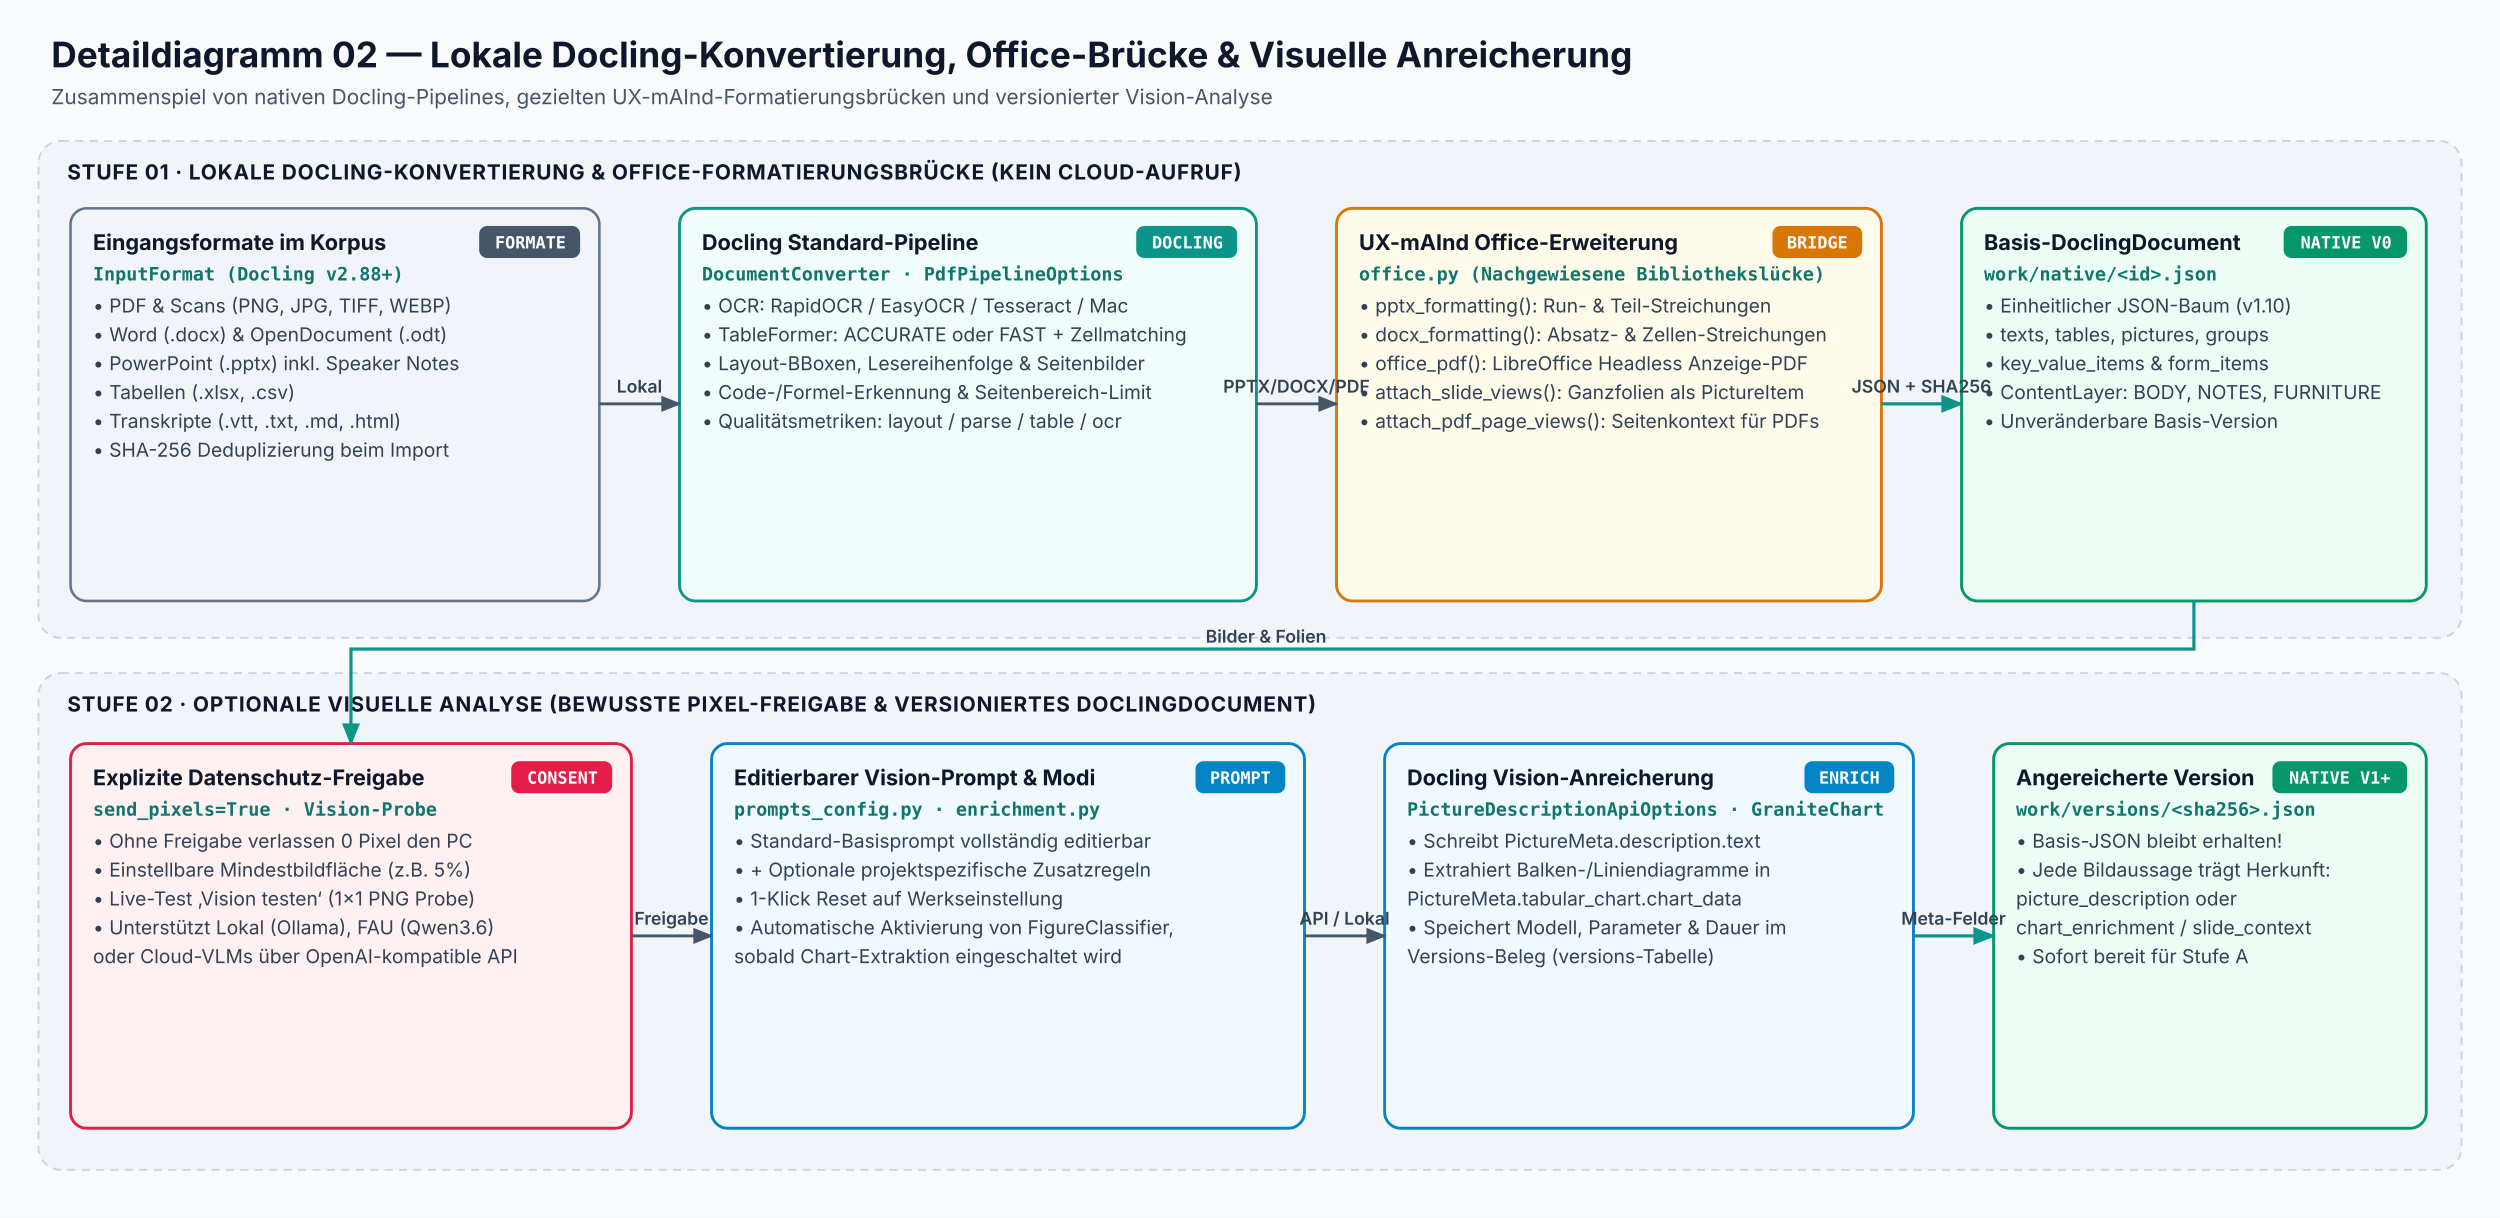
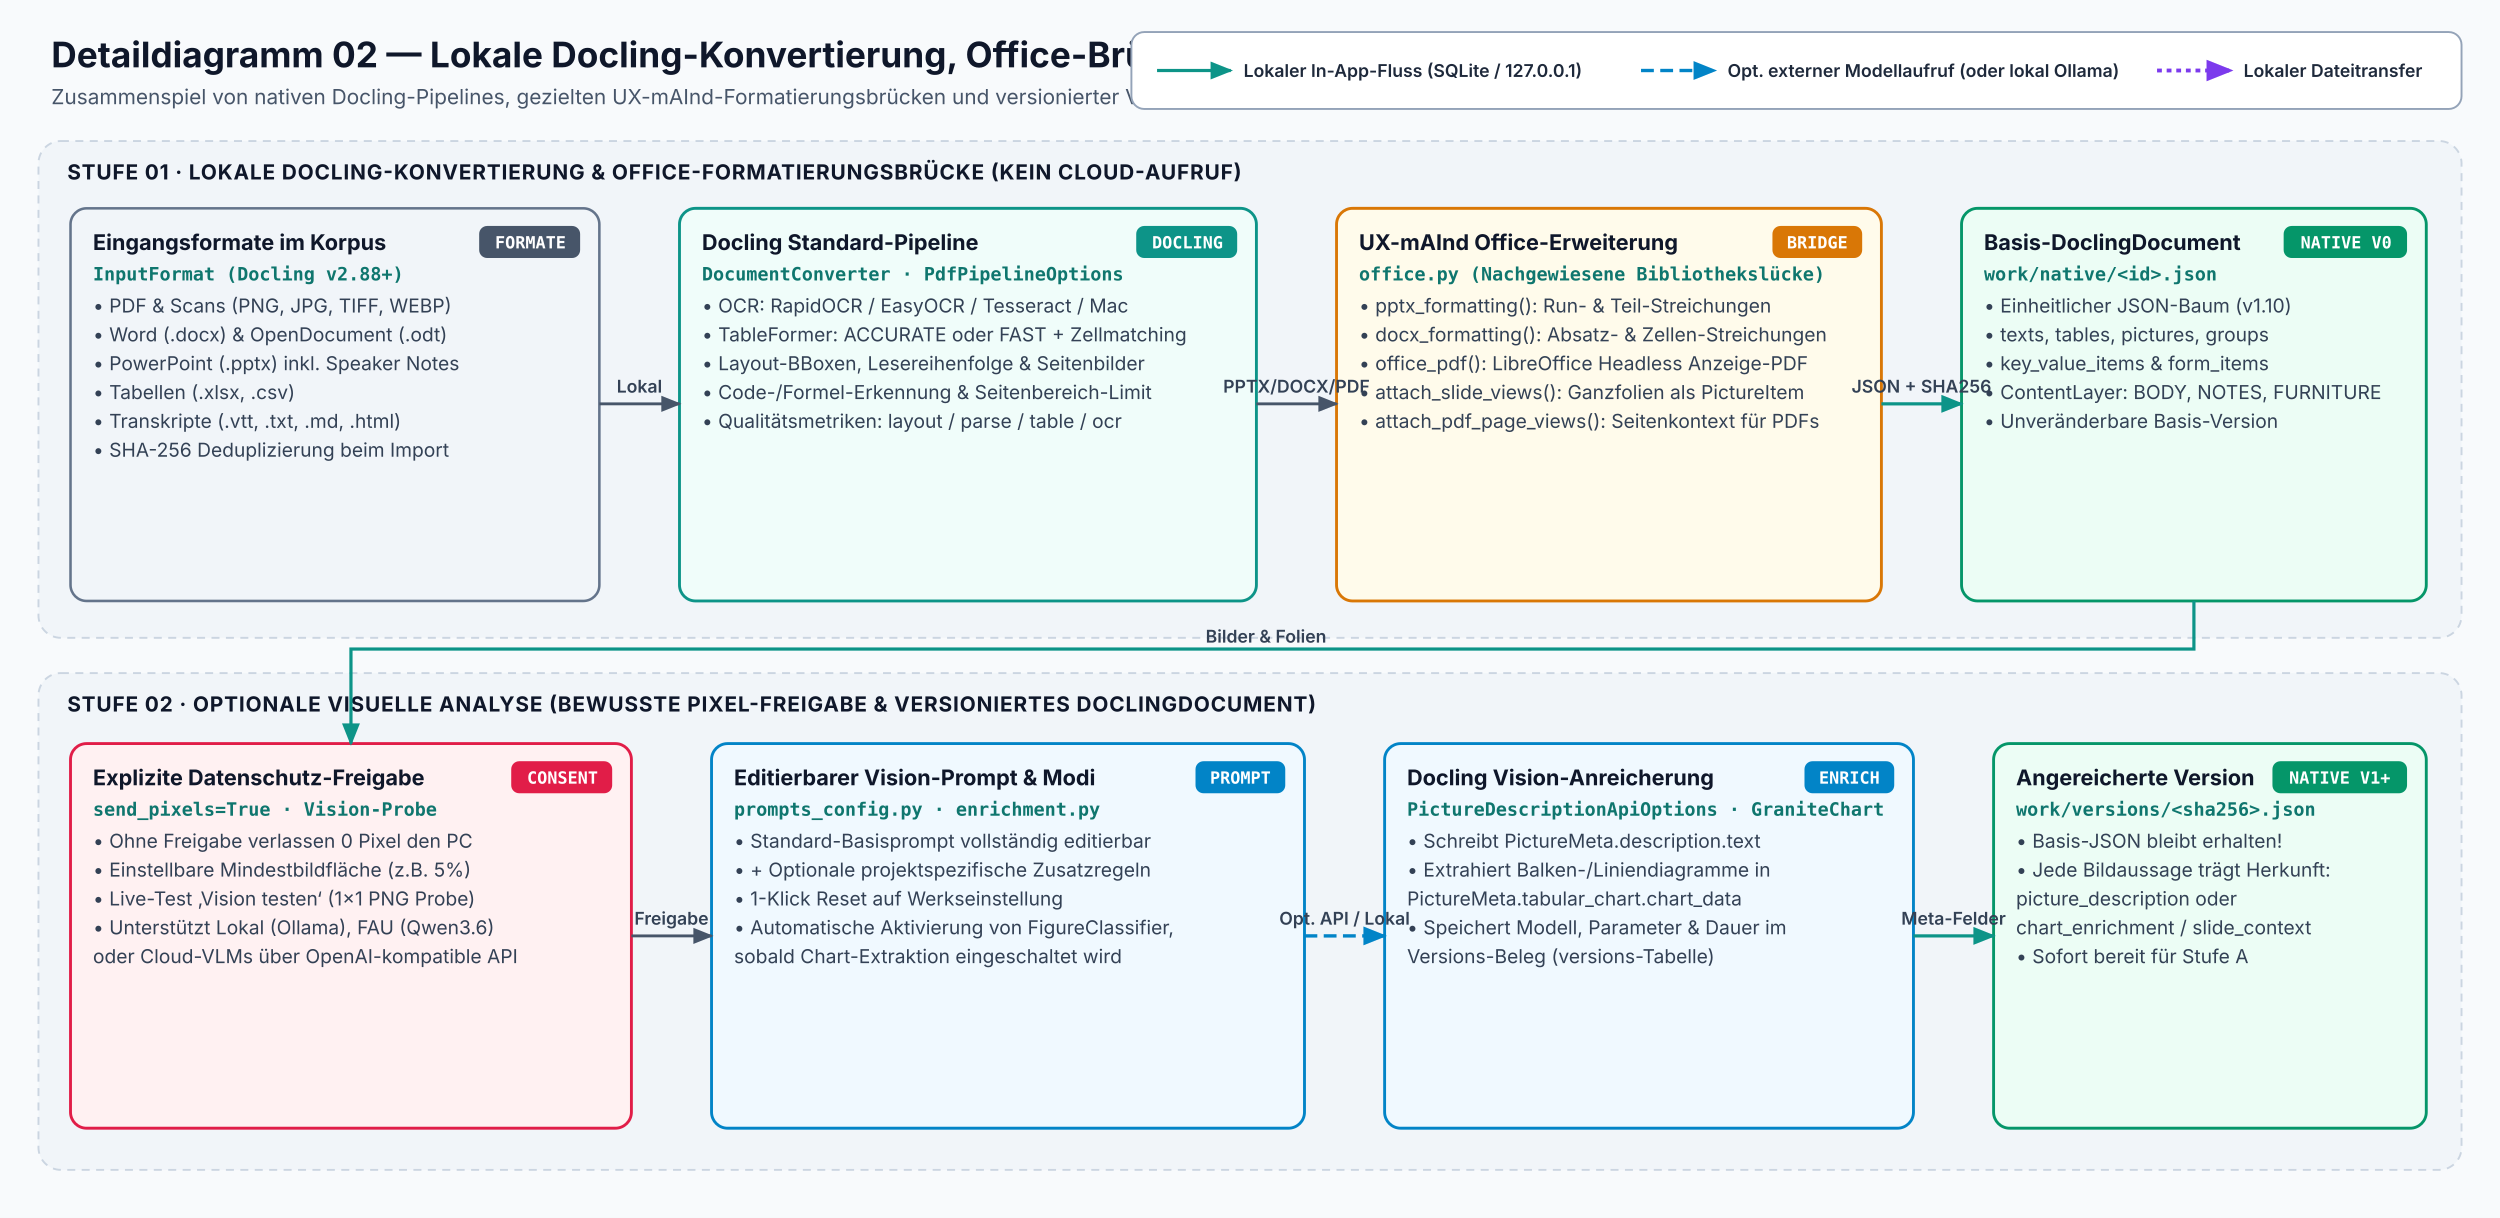
<svg xmlns="http://www.w3.org/2000/svg" viewBox="0 0 1560 760" width="1560" height="760">
  <defs>
    <style>
      .bg { fill: #f8fafc; }
      .title { font: 700 22px 'Segoe UI', Inter, system-ui, sans-serif; fill: #0f172a; }
      .subtitle { font: 400 13px 'Segoe UI', Inter, system-ui, sans-serif; fill: #475569; }
      .lane-title { font: 700 13px 'Segoe UI', Inter, system-ui, sans-serif; fill: #0f172a; letter-spacing: 0.04em; }
      .box { fill: #ffffff; stroke: #cbd5e1; stroke-width: 1.5; rx: 10; ry: 10; }
      .box-teal { fill: #f0fdfa; stroke: #0d9488; stroke-width: 1.8; rx: 10; ry: 10; }
      .box-sky { fill: #f0f9ff; stroke: #0284c7; stroke-width: 1.8; rx: 10; ry: 10; }
      .box-amber { fill: #fffbeb; stroke: #d97706; stroke-width: 1.8; rx: 10; ry: 10; }
      .box-emerald { fill: #ecfdf5; stroke: #059669; stroke-width: 1.8; rx: 10; ry: 10; }
      .box-rose { fill: #fff1f2; stroke: #e11d48; stroke-width: 1.8; rx: 10; ry: 10; }
+       .box-violet { fill: #f5f3ff; stroke: #7c3aed; stroke-width: 1.9; rx: 10; ry: 10; }
      .box-slate { fill: #f1f5f9; stroke: #64748b; stroke-width: 1.6; rx: 10; ry: 10; }
      .lane { fill: #f1f5f9; stroke: #cbd5e1; stroke-width: 1.2; stroke-dasharray: 5 4; rx: 14; ry: 14; }
      .box-head { font: 700 13.5px 'Segoe UI', Inter, system-ui, sans-serif; fill: #0f172a; }
      .box-code { font: 600 11.5px Consolas, 'JetBrains Mono', monospace; fill: #0f766e; }
      .box-text { font: 400 12px 'Segoe UI', Inter, system-ui, sans-serif; fill: #334155; }
      .badge { font: 700 10.5px Consolas, monospace; fill: #ffffff; }
      .edge { stroke: #475569; stroke-width: 1.8; fill: none; marker-end: url(#arrow); }
      .edge-teal { stroke: #0d9488; stroke-width: 2.0; fill: none; marker-end: url(#arrow-teal); }
      .edge-amber { stroke: #d97706; stroke-width: 1.9; stroke-dasharray: 6 4; fill: none; marker-end: url(#arrow-amber); }
+       .edge-ext { stroke: #0284c7; stroke-width: 2.1; stroke-dasharray: 8 4; fill: none; marker-end: url(#arrow-sky); }
+       .edge-file { stroke: #7c3aed; stroke-width: 2.4; stroke-dasharray: 3 3; fill: none; marker-end: url(#arrow-violet); }
      .edge-label { font: 600 11px 'Segoe UI', Inter, system-ui, sans-serif; fill: #334155; }
+       .legend-box { fill: #ffffff; stroke: #94a3b8; stroke-width: 1.2; rx: 8; ry: 8; }
+       .legend-txt { font: 600 11px 'Segoe UI', Inter, system-ui, sans-serif; fill: #1e293b; }
    </style>
    <marker id="arrow" viewBox="0 0 10 10" refX="9" refY="5" markerWidth="7" markerHeight="7" orient="auto-start-reverse">
      <path d="M 0 1 L 10 5 L 0 9 z" fill="#475569" />
    </marker>
    <marker id="arrow-teal" viewBox="0 0 10 10" refX="9" refY="5" markerWidth="7" markerHeight="7" orient="auto-start-reverse">
      <path d="M 0 1 L 10 5 L 0 9 z" fill="#0d9488" />
    </marker>
    <marker id="arrow-amber" viewBox="0 0 10 10" refX="9" refY="5" markerWidth="7" markerHeight="7" orient="auto-start-reverse">
      <path d="M 0 1 L 10 5 L 0 9 z" fill="#d97706" />
    </marker>
+     <marker id="arrow-sky" viewBox="0 0 10 10" refX="9" refY="5" markerWidth="7" markerHeight="7" orient="auto-start-reverse">
+       <path d="M 0 1 L 10 5 L 0 9 z" fill="#0284c7" />
+     </marker>
+     <marker id="arrow-violet" viewBox="0 0 10 10" refX="9" refY="5" markerWidth="7" markerHeight="7" orient="auto-start-reverse">
+       <path d="M 0 1 L 10 5 L 0 9 z" fill="#7c3aed" />
+     </marker>
  </defs>
  <rect x="0" y="0" width="1560" height="760" class="bg" />
  <text x="32" y="42" class="title">Detaildiagramm 02 — Lokale Docling-Konvertierung, Office-Brücke &amp; Visuelle Anreicherung</text>
  <text x="32" y="65" class="subtitle"> Zusammenspiel von nativen Docling-Pipelines, gezielten UX-mAInd-Formatierungsbrücken und versionierter Vision-Analyse</text>
+   <rect x="706" y="20" width="830" height="48" class="legend-box" />
+   <line x1="722" y1="44" x2="768" y2="44" class="edge-teal" />
+   <text x="776" y="48" class="legend-txt">Lokaler In-App-Fluss (SQLite / 127.0.0.1)</text>
+   <line x1="1024" y1="44" x2="1070" y2="44" class="edge-ext" />
+   <text x="1078" y="48" class="legend-txt">Opt. externer Modellaufruf (oder lokal Ollama)</text>
+   <line x1="1346" y1="44" x2="1392" y2="44" class="edge-file" />
+   <text x="1400" y="48" class="legend-txt">Lokaler Dateitransfer</text>
  <rect x="24" y="88" width="1512" height="310" class="lane" />
  <text x="42" y="112" class="lane-title">STUFE 01 · LOKALE DOCLING-KONVERTIERUNG &amp; OFFICE-FORMATIERUNGSBRÜCKE (KEIN CLOUD-AUFRUF)</text>
  <rect x="24" y="420" width="1512" height="310" class="lane" />
  <text x="42" y="444" class="lane-title">STUFE 02 · OPTIONALE VISUELLE ANALYSE (BEWUSSTE PIXEL-FREIGABE &amp; VERSIONIERTES DOCLINGDOCUMENT)</text>
  <rect x="44" y="130" width="330" height="245" class="box-slate" />
  <rect x="299" y="141" width="63" height="20" rx="5" fill="#475569" />
  <text x="331" y="155" text-anchor="middle" class="badge">FORMATE</text>
  <text x="58" y="156" class="box-head">Eingangsformate im Korpus</text>
  <text x="58" y="175" class="box-code">InputFormat (Docling v2.88+)</text>
  <text x="58" y="195" class="box-text">• PDF &amp; Scans (PNG, JPG, TIFF, WEBP)</text>
  <text x="58" y="213" class="box-text">• Word (.docx) &amp; OpenDocument (.odt)</text>
  <text x="58" y="231" class="box-text">• PowerPoint (.pptx) inkl. Speaker Notes</text>
  <text x="58" y="249" class="box-text">• Tabellen (.xlsx, .csv)</text>
  <text x="58" y="267" class="box-text">• Transkripte (.vtt, .txt, .md, .html)</text>
  <text x="58" y="285" class="box-text">• SHA-256 Deduplizierung beim Import</text>
  <rect x="424" y="130" width="360" height="245" class="box-teal" />
  <rect x="709" y="141" width="63" height="20" rx="5" fill="#0d9488" />
  <text x="741" y="155" text-anchor="middle" class="badge">DOCLING</text>
  <text x="438" y="156" class="box-head">Docling Standard-Pipeline</text>
  <text x="438" y="175" class="box-code">DocumentConverter · PdfPipelineOptions</text>
  <text x="438" y="195" class="box-text">• OCR: RapidOCR / EasyOCR / Tesseract / Mac</text>
  <text x="438" y="213" class="box-text">• TableFormer: ACCURATE oder FAST + Zellmatching</text>
  <text x="438" y="231" class="box-text">• Layout-BBoxen, Lesereihenfolge &amp; Seitenbilder</text>
  <text x="438" y="249" class="box-text">• Code-/Formel-Erkennung &amp; Seitenbereich-Limit</text>
  <text x="438" y="267" class="box-text">• Qualitätsmetriken: layout / parse / table / ocr</text>
  <rect x="834" y="130" width="340" height="245" class="box-amber" />
  <rect x="1106" y="141" width="56" height="20" rx="5" fill="#d97706" />
  <text x="1134" y="155" text-anchor="middle" class="badge">BRIDGE</text>
  <text x="848" y="156" class="box-head">UX-mAInd Office-Erweiterung</text>
  <text x="848" y="175" class="box-code">office.py (Nachgewiesene Bibliothekslücke)</text>
  <text x="848" y="195" class="box-text">• pptx_formatting(): Run- &amp; Teil-Streichungen</text>
  <text x="848" y="213" class="box-text">• docx_formatting(): Absatz- &amp; Zellen-Streichungen</text>
  <text x="848" y="231" class="box-text">• office_pdf(): LibreOffice Headless Anzeige-PDF</text>
  <text x="848" y="249" class="box-text">• attach_slide_views(): Ganzfolien als PictureItem</text>
  <text x="848" y="267" class="box-text">• attach_pdf_page_views(): Seitenkontext für PDFs</text>
  <rect x="1224" y="130" width="290" height="245" class="box-emerald" />
  <rect x="1425" y="141" width="77" height="20" rx="5" fill="#059669" />
  <text x="1464" y="155" text-anchor="middle" class="badge">NATIVE V0</text>
  <text x="1238" y="156" class="box-head">Basis-DoclingDocument</text>
  <text x="1238" y="175" class="box-code">work/native/&lt;id&gt;.json</text>
  <text x="1238" y="195" class="box-text">• Einheitlicher JSON-Baum (v1.10)</text>
  <text x="1238" y="213" class="box-text">• texts, tables, pictures, groups</text>
  <text x="1238" y="231" class="box-text">• key_value_items &amp; form_items</text>
  <text x="1238" y="249" class="box-text">• ContentLayer: BODY, NOTES, FURNITURE</text>
  <text x="1238" y="267" class="box-text">• Unveränderbare Basis-Version</text>
  <line x1="374" y1="252" x2="424" y2="252" class="edge" />
  <text x="399" y="245" text-anchor="middle" class="edge-label">Lokal</text>
  <line x1="784" y1="252" x2="834" y2="252" class="edge" />
  <text x="809" y="245" text-anchor="middle" class="edge-label">PPTX/DOCX/PDF</text>
  <line x1="1174" y1="252" x2="1224" y2="252" class="edge-teal" />
  <text x="1199" y="245" text-anchor="middle" class="edge-label">JSON + SHA256</text>
  <rect x="44" y="464" width="350" height="240" class="box-rose" />
  <rect x="319" y="475" width="63" height="20" rx="5" fill="#e11d48" />
  <text x="351" y="489" text-anchor="middle" class="badge">CONSENT</text>
  <text x="58" y="490" class="box-head">Explizite Datenschutz-Freigabe</text>
  <text x="58" y="509" class="box-code">send_pixels=True · Vision-Probe</text>
  <text x="58" y="529" class="box-text">• Ohne Freigabe verlassen 0 Pixel den PC</text>
  <text x="58" y="547" class="box-text">• Einstellbare Mindestbildfläche (z.B. 5%)</text>
  <text x="58" y="565" class="box-text">• Live-Test ‚Vision testen‘ (1×1 PNG Probe)</text>
  <text x="58" y="583" class="box-text">• Unterstützt Lokal (Ollama), FAU (Qwen3.6)</text>
  <text x="58" y="601" class="box-text">  oder Cloud-VLMs über OpenAI-kompatible API</text>
  <rect x="444" y="464" width="370" height="240" class="box-sky" />
  <rect x="746" y="475" width="56" height="20" rx="5" fill="#0284c7" />
  <text x="774" y="489" text-anchor="middle" class="badge">PROMPT</text>
  <text x="458" y="490" class="box-head">Editierbarer Vision-Prompt &amp; Modi</text>
  <text x="458" y="509" class="box-code">prompts_config.py · enrichment.py</text>
  <text x="458" y="529" class="box-text">• Standard-Basisprompt vollständig editierbar</text>
  <text x="458" y="547" class="box-text">• + Optionale projektspezifische Zusatzregeln</text>
  <text x="458" y="565" class="box-text">• 1-Klick Reset auf Werkseinstellung</text>
  <text x="458" y="583" class="box-text">• Automatische Aktivierung von FigureClassifier,</text>
  <text x="458" y="601" class="box-text">  sobald Chart-Extraktion eingeschaltet wird</text>
  <rect x="864" y="464" width="330" height="240" class="box-sky" />
  <rect x="1126" y="475" width="56" height="20" rx="5" fill="#0284c7" />
  <text x="1154" y="489" text-anchor="middle" class="badge">ENRICH</text>
  <text x="878" y="490" class="box-head">Docling Vision-Anreicherung</text>
  <text x="878" y="509" class="box-code">PictureDescriptionApiOptions · GraniteChart</text>
  <text x="878" y="529" class="box-text">• Schreibt PictureMeta.description.text</text>
  <text x="878" y="547" class="box-text">• Extrahiert Balken-/Liniendiagramme in</text>
  <text x="878" y="565" class="box-text">  PictureMeta.tabular_chart.chart_data</text>
  <text x="878" y="583" class="box-text">• Speichert Modell, Parameter &amp; Dauer im</text>
  <text x="878" y="601" class="box-text">  Versions-Beleg (versions-Tabelle)</text>
  <rect x="1244" y="464" width="270" height="240" class="box-emerald" />
  <rect x="1418" y="475" width="84" height="20" rx="5" fill="#059669" />
  <text x="1460" y="489" text-anchor="middle" class="badge">NATIVE V1+</text>
  <text x="1258" y="490" class="box-head">Angereicherte Version</text>
  <text x="1258" y="509" class="box-code">work/versions/&lt;sha256&gt;.json</text>
  <text x="1258" y="529" class="box-text">• Basis-JSON bleibt erhalten!</text>
  <text x="1258" y="547" class="box-text">• Jede Bildaussage trägt Herkunft:</text>
  <text x="1258" y="565" class="box-text">  picture_description oder</text>
  <text x="1258" y="583" class="box-text">  chart_enrichment / slide_context</text>
  <text x="1258" y="601" class="box-text">• Sofort bereit für Stufe A</text>
  <path d="M 1369 375 L 1369 405 L 219 405 L 219 464" class="edge-teal" />
  <text x="790" y="401" text-anchor="middle" class="edge-label">Bilder &amp; Folien</text>
  <line x1="394" y1="584" x2="444" y2="584" class="edge" />
  <text x="419" y="577" text-anchor="middle" class="edge-label">Freigabe</text>
-   <line x1="814" y1="584" x2="864" y2="584" class="edge" />
-   <text x="839" y="577" text-anchor="middle" class="edge-label">API / Lokal</text>
+   <line x1="814" y1="584" x2="864" y2="584" class="edge-ext" />
+   <text x="839" y="577" text-anchor="middle" class="edge-label">Opt. API / Lokal</text>
  <line x1="1194" y1="584" x2="1244" y2="584" class="edge-teal" />
  <text x="1219" y="577" text-anchor="middle" class="edge-label">Meta-Felder</text>
</svg>
